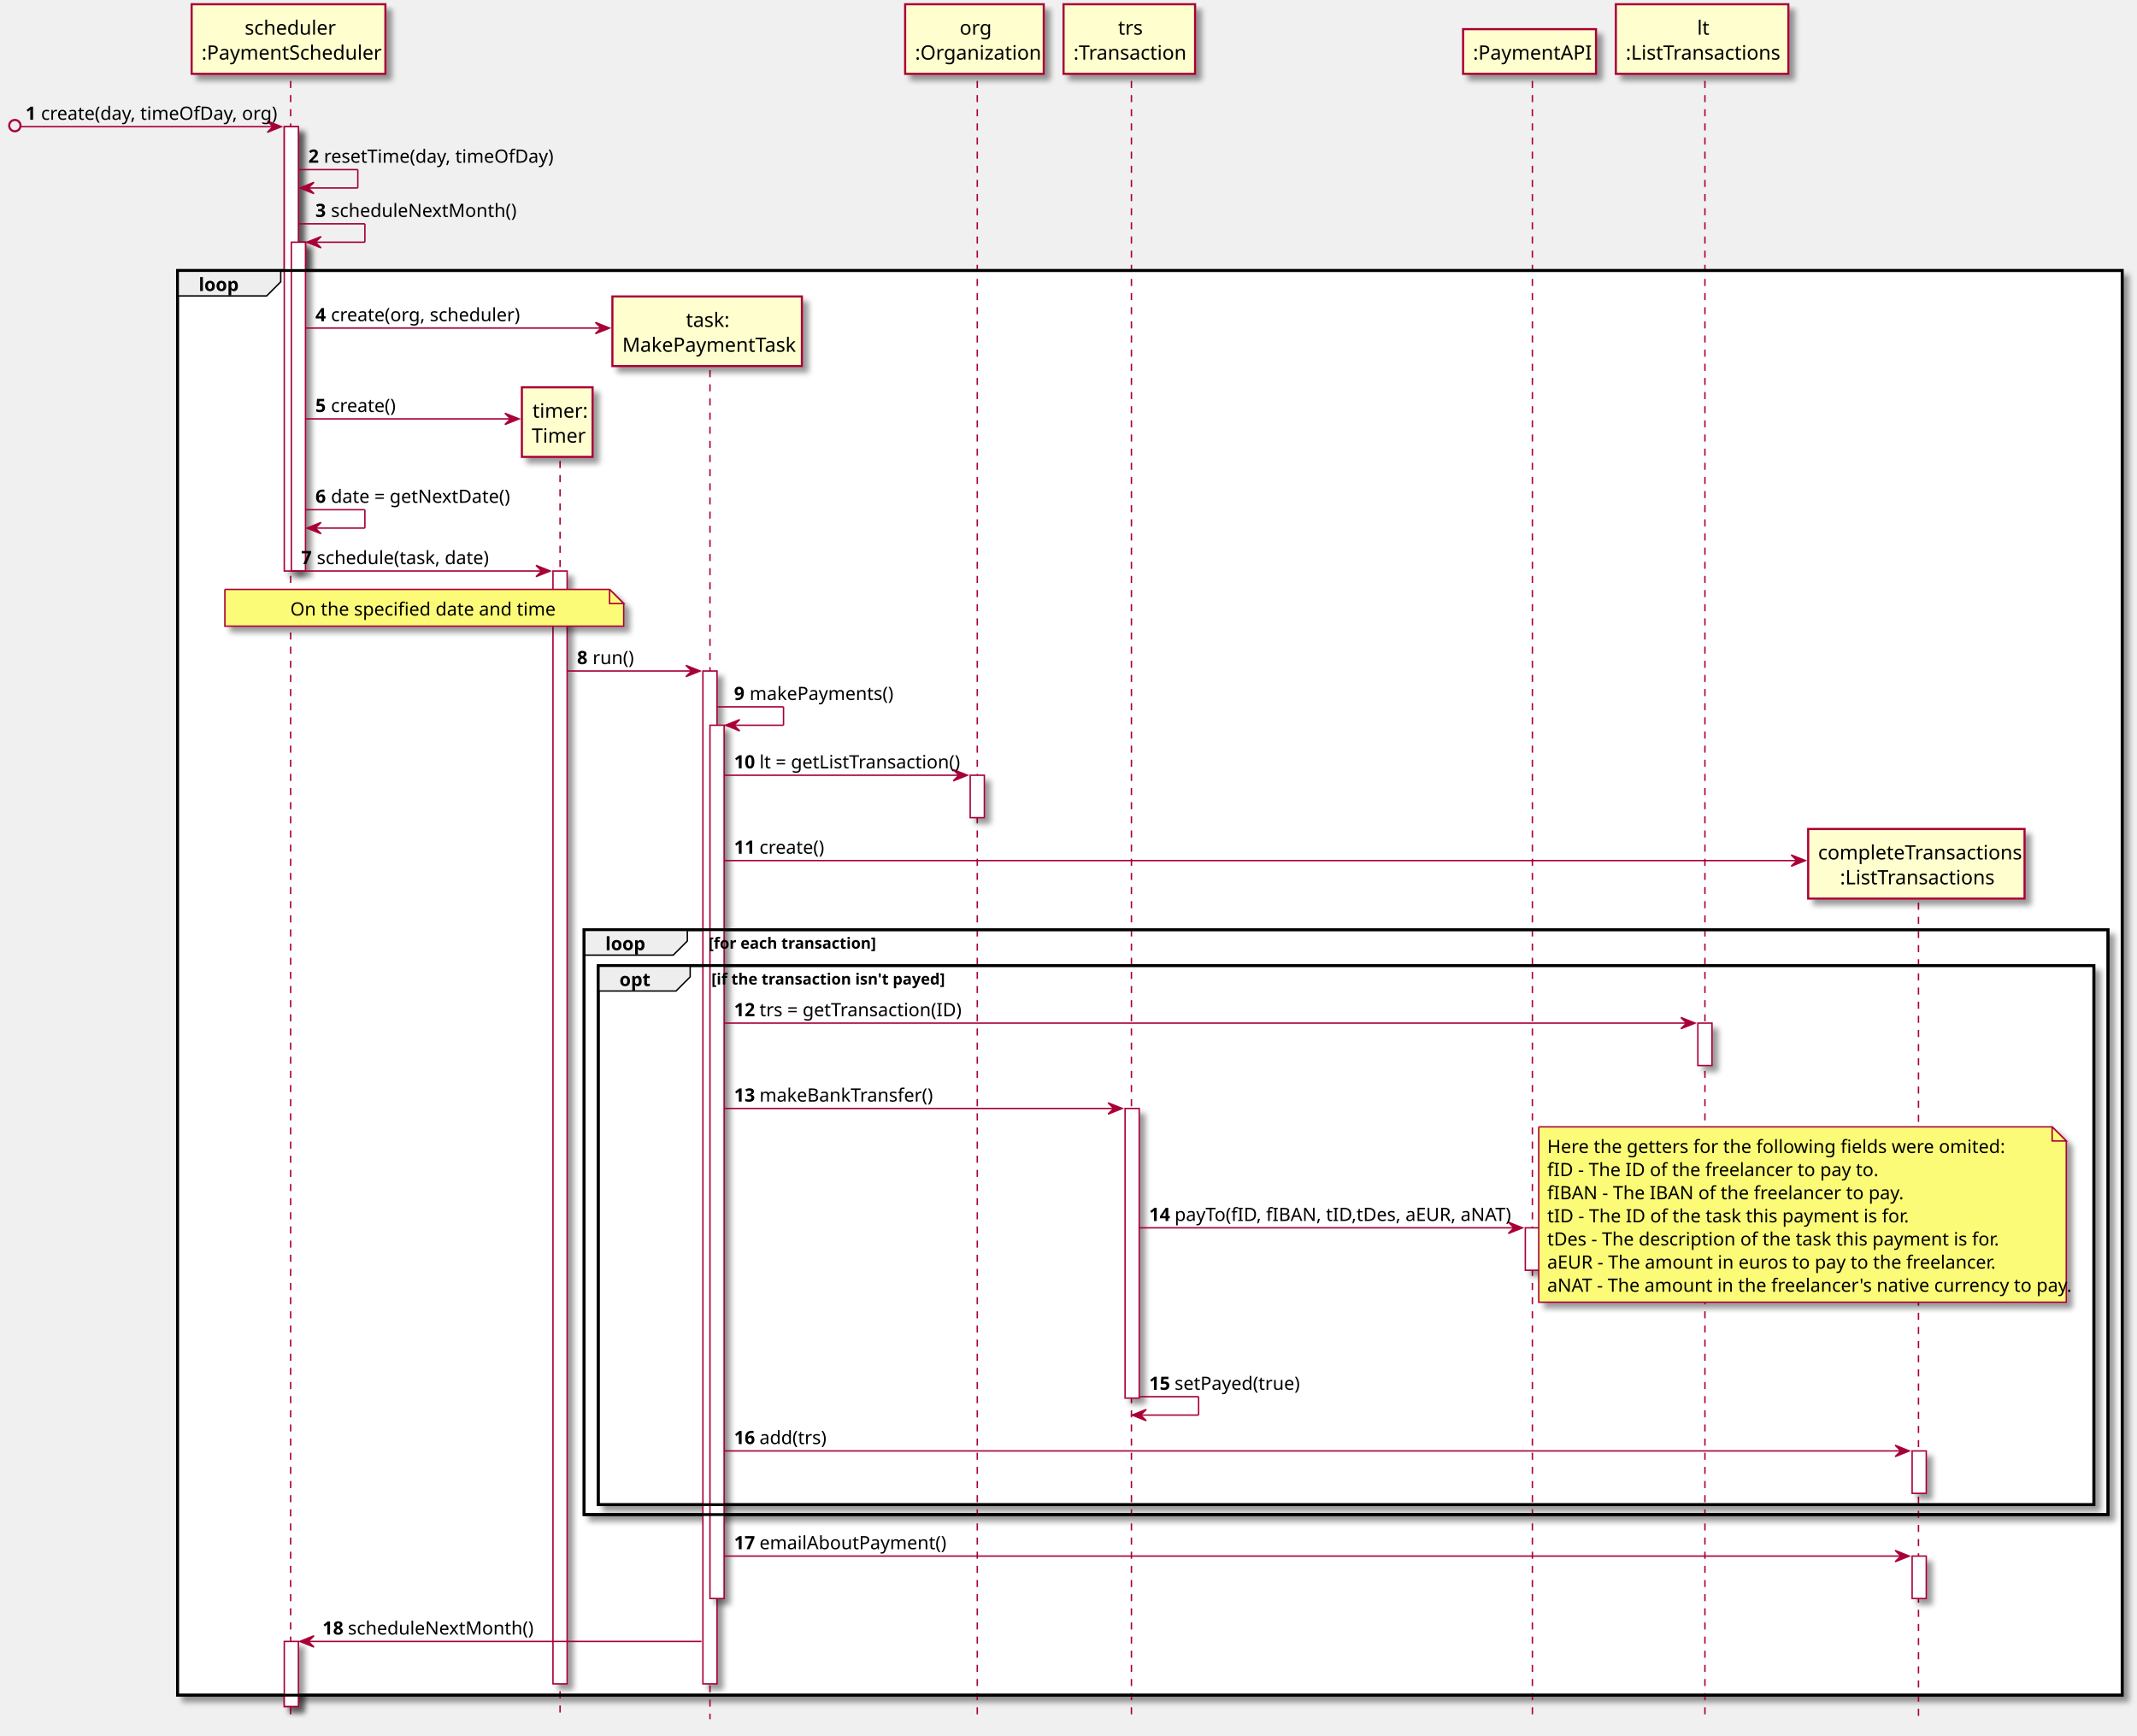
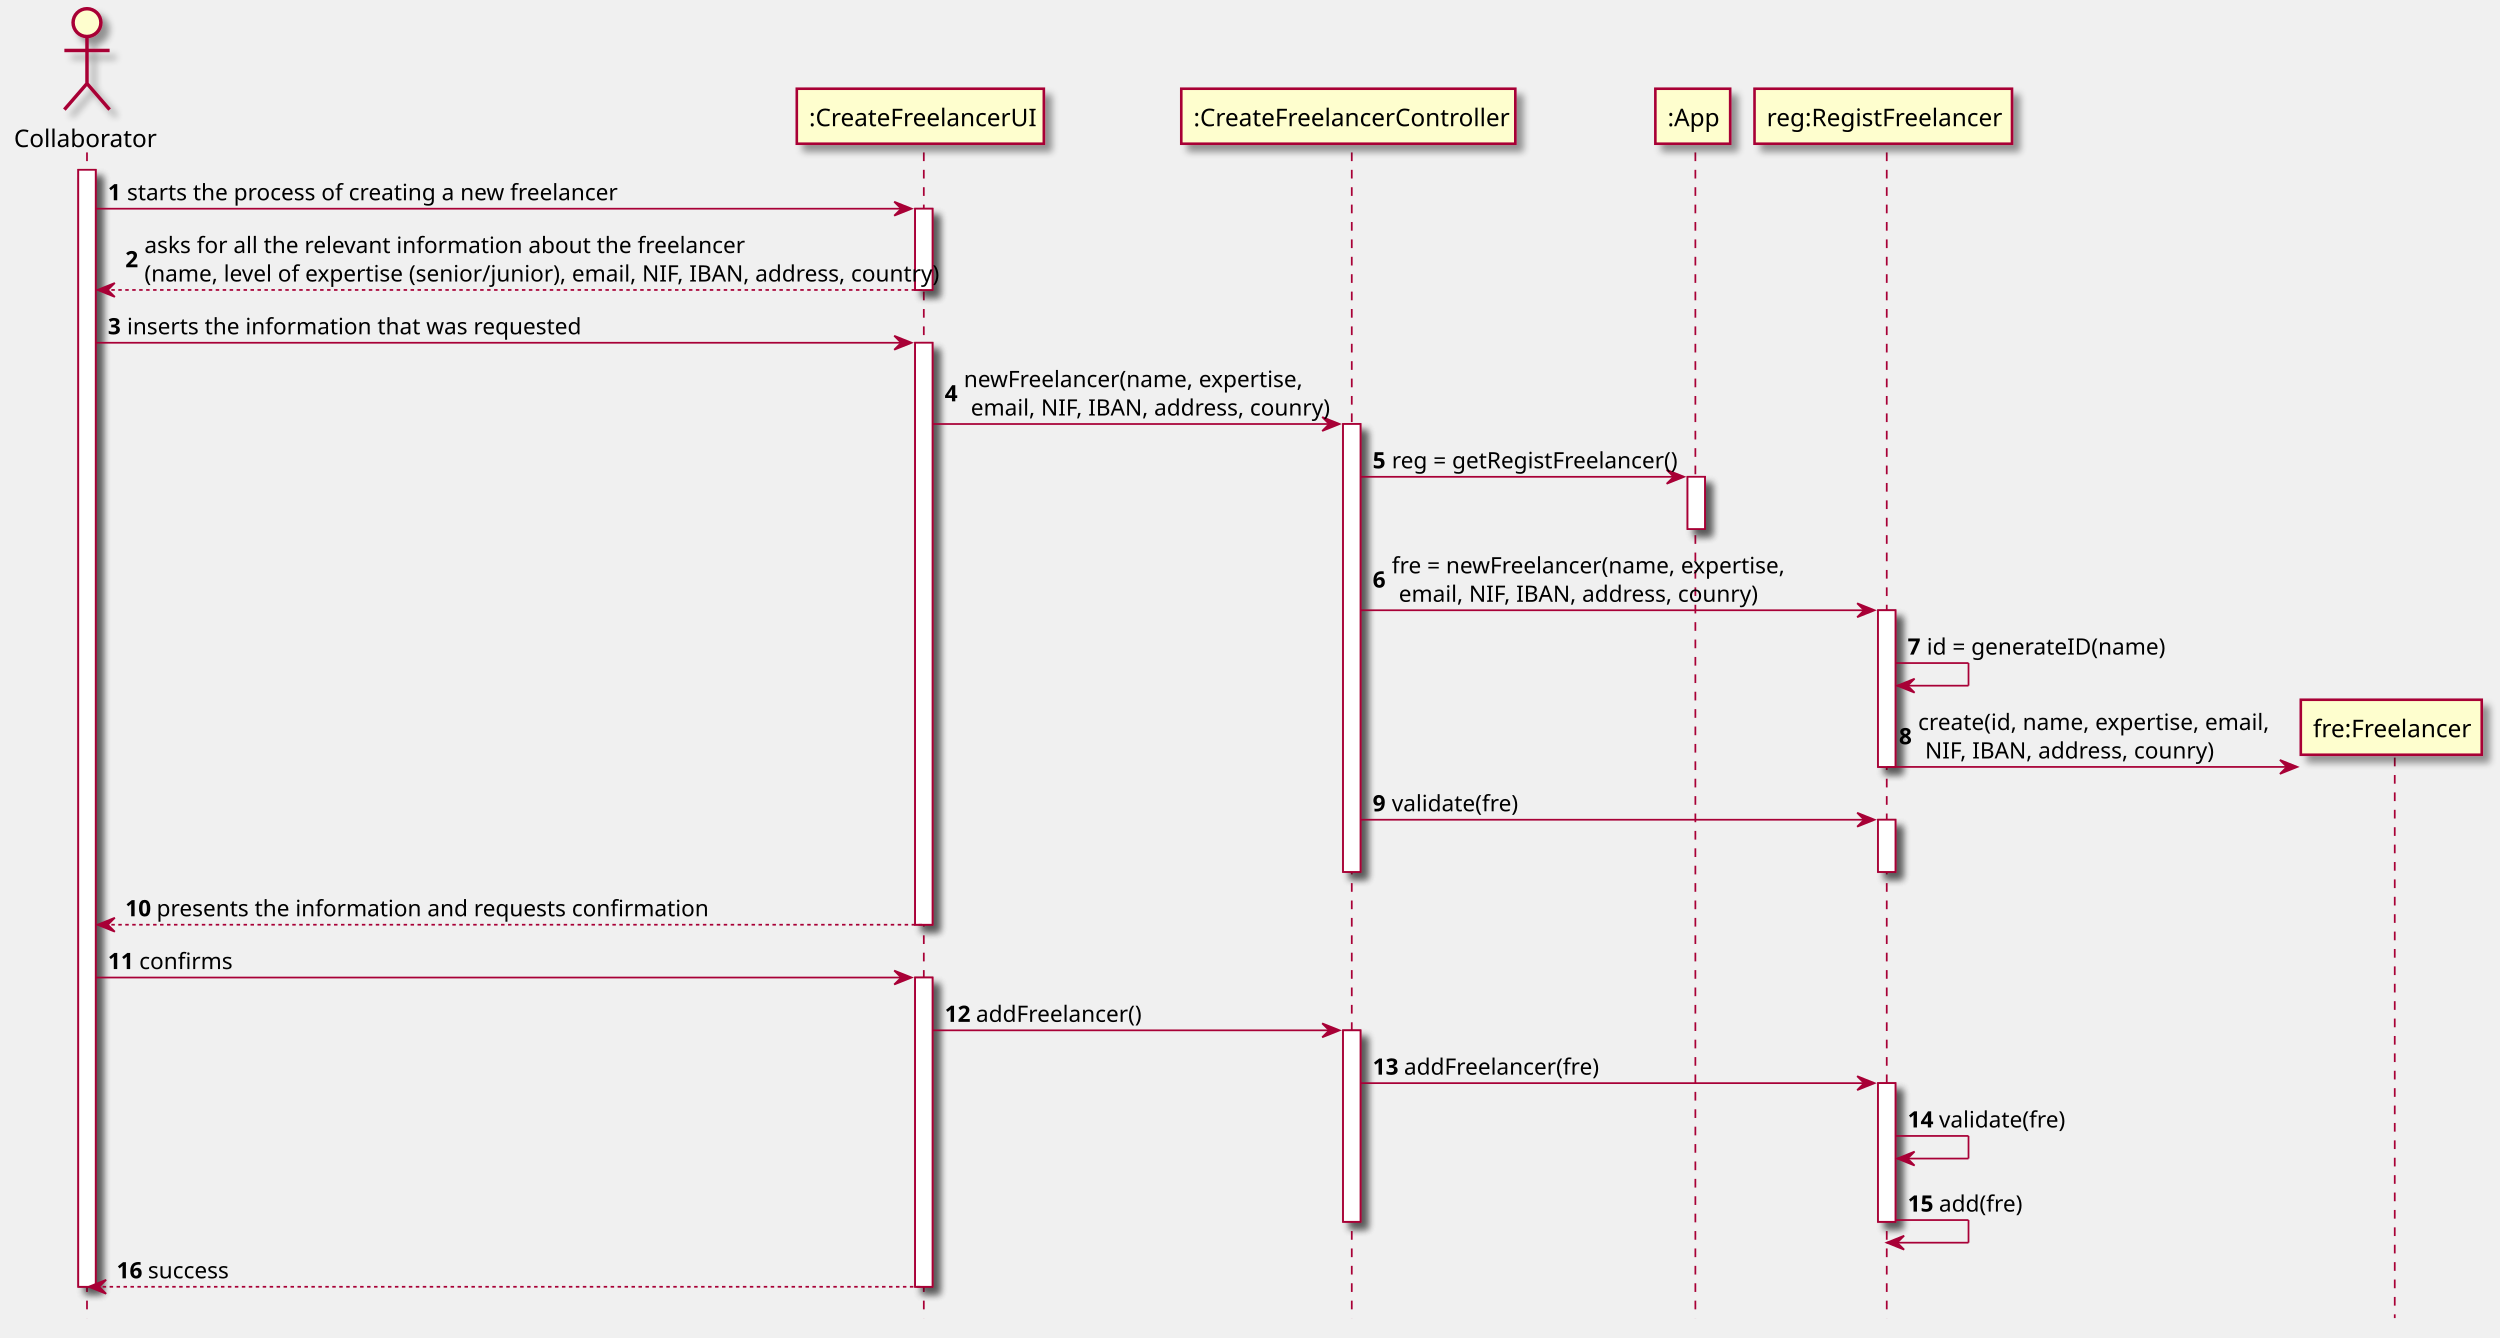
- <svg xmlns="http://www.w3.org/2000/svg" contentScriptType="application/ecmascript" contentStyleType="text/css" height="1227px" preserveAspectRatio="none" style="width:1511px;height:1227px;" version="1.1" viewBox="0 0 1511 1227" width="1511px" zoomAndPan="magnify">
+ <svg xmlns="http://www.w3.org/2000/svg" contentScriptType="application/ecmascript" contentStyleType="text/css" height="769px" preserveAspectRatio="none" style="width:1437px;height:769px;" version="1.1" viewBox="0 0 1437 769" width="1437px" zoomAndPan="magnify">
  <defs>
-     <filter height="300%" id="f1xmcaqzibdl4f" width="300%" x="-1" y="-1">
+     <filter height="300%" id="flcfg8cnsvi4p" width="300%" x="-1" y="-1">
      <feGaussianBlur result="blurOut" stdDeviation="2.0" />
      <feColorMatrix in="blurOut" result="blurOut2" type="matrix" values="0 0 0 0 0 0 0 0 0 0 0 0 0 0 0 0 0 0 .4 0" />
      <feOffset dx="4.0" dy="4.0" in="blurOut2" result="blurOut3" />
      <feBlend in="SourceGraphic" in2="blurOut3" mode="normal" />
    </filter>
  </defs>
  <g>
-     <rect fill="#FFFFFF" filter="url(#f1xmcaqzibdl4f)" height="314.195" style="stroke: #A80036; stroke-width: 1.0;" width="10" x="201" y="89.57" />
-     <rect fill="#FFFFFF" filter="url(#f1xmcaqzibdl4f)" height="232.492" style="stroke: #A80036; stroke-width: 1.0;" width="10" x="206" y="171.273" />
-     <rect fill="#FFFFFF" filter="url(#f1xmcaqzibdl4f)" height="46" style="stroke: #A80036; stroke-width: 1.0;" width="10" x="201" y="1160.664" />
-     <rect fill="#FFFFFF" filter="url(#f1xmcaqzibdl4f)" height="786.898" style="stroke: #A80036; stroke-width: 1.0;" width="10" x="391" y="403.766" />
-     <rect fill="#FFFFFF" filter="url(#f1xmcaqzibdl4f)" height="716.195" style="stroke: #A80036; stroke-width: 1.0;" width="10" x="497" y="474.469" />
-     <rect fill="#FFFFFF" filter="url(#f1xmcaqzibdl4f)" height="617.492" style="stroke: #A80036; stroke-width: 1.0;" width="10" x="502" y="512.82" />
-     <rect fill="#FFFFFF" filter="url(#f1xmcaqzibdl4f)" height="30" style="stroke: #A80036; stroke-width: 1.0;" width="10" x="686" y="548.172" />
-     <rect fill="#FFFFFF" filter="url(#f1xmcaqzibdl4f)" height="204.812" style="stroke: #A80036; stroke-width: 1.0;" width="10" x="795.5" y="783.797" />
-     <rect fill="#FFFFFF" filter="url(#f1xmcaqzibdl4f)" height="30" style="stroke: #A80036; stroke-width: 1.0;" width="10" x="1078.5" y="868.203" />
-     <rect fill="#FFFFFF" filter="url(#f1xmcaqzibdl4f)" height="30" style="stroke: #A80036; stroke-width: 1.0;" width="10" x="1200.5" y="723.445" />
-     <rect fill="#FFFFFF" filter="url(#f1xmcaqzibdl4f)" height="30" style="stroke: #A80036; stroke-width: 1.0;" width="10" x="1352" y="1025.961" />
-     <rect fill="#FFFFFF" filter="url(#f1xmcaqzibdl4f)" height="30" style="stroke: #A80036; stroke-width: 1.0;" width="10" x="1352" y="1100.312" />
-     <rect fill="#FFFFFF" filter="url(#f1xmcaqzibdl4f)" height="1007.391" style="stroke: #000000; stroke-width: 2.0;" width="1375" x="125.5" y="191.273" />
-     <rect fill="#FFFFFF" filter="url(#f1xmcaqzibdl4f)" height="413.57" style="stroke: #000000; stroke-width: 2.0;" width="1077.5" x="413" y="657.391" />
-     <rect fill="#FFFFFF" filter="url(#f1xmcaqzibdl4f)" height="381.219" style="stroke: #000000; stroke-width: 2.0;" width="1057.5" x="423" y="682.742" />
-     <line style="stroke: #A80036; stroke-width: 1.0; stroke-dasharray: 5.0,5.0;" x1="205.5" x2="205.5" y1="57.219" y2="1215.664" />
-     <line style="stroke: #A80036; stroke-width: 1.0; stroke-dasharray: 5.0,5.0;" x1="396" x2="396" y1="315.953" y2="1215.664" />
-     <line style="stroke: #A80036; stroke-width: 1.0; stroke-dasharray: 5.0,5.0;" x1="502" x2="502" y1="251.734" y2="1215.664" />
-     <line style="stroke: #A80036; stroke-width: 1.0; stroke-dasharray: 5.0,5.0;" x1="691" x2="691" y1="57.219" y2="1215.664" />
-     <line style="stroke: #A80036; stroke-width: 1.0; stroke-dasharray: 5.0,5.0;" x1="800" x2="800" y1="57.219" y2="1215.664" />
-     <line style="stroke: #A80036; stroke-width: 1.0; stroke-dasharray: 5.0,5.0;" x1="1083.5" x2="1083.5" y1="57.219" y2="1215.664" />
-     <line style="stroke: #A80036; stroke-width: 1.0; stroke-dasharray: 5.0,5.0;" x1="1205.5" x2="1205.5" y1="57.219" y2="1215.664" />
-     <line style="stroke: #A80036; stroke-width: 1.0; stroke-dasharray: 5.0,5.0;" x1="1356.5" x2="1356.5" y1="628.281" y2="1215.664" />
-     <rect fill="#FEFECE" filter="url(#f1xmcaqzibdl4f)" height="49.219" style="stroke: #A80036; stroke-width: 1.5;" width="137" x="135.5" y="3" />
-     <text fill="#000000" font-family="sans-serif" font-size="14" lengthAdjust="spacingAndGlyphs" textLength="62" x="173" y="24.533">scheduler</text>
-     <text fill="#000000" font-family="sans-serif" font-size="14" lengthAdjust="spacingAndGlyphs" textLength="123" x="142.5" y="42.143">:PaymentScheduler</text>
-     <rect fill="#FEFECE" filter="url(#f1xmcaqzibdl4f)" height="49.219" style="stroke: #A80036; stroke-width: 1.5;" width="98" x="640" y="3" />
-     <text fill="#000000" font-family="sans-serif" font-size="14" lengthAdjust="spacingAndGlyphs" textLength="21" x="678.5" y="24.533">org</text>
-     <text fill="#000000" font-family="sans-serif" font-size="14" lengthAdjust="spacingAndGlyphs" textLength="84" x="647" y="42.143">:Organization</text>
-     <rect fill="#FEFECE" filter="url(#f1xmcaqzibdl4f)" height="49.219" style="stroke: #A80036; stroke-width: 1.5;" width="93" x="752" y="3" />
-     <text fill="#000000" font-family="sans-serif" font-size="14" lengthAdjust="spacingAndGlyphs" textLength="16" x="790.5" y="24.533">trs</text>
-     <text fill="#000000" font-family="sans-serif" font-size="14" lengthAdjust="spacingAndGlyphs" textLength="79" x="759" y="42.143">:Transaction</text>
-     <rect fill="#FEFECE" filter="url(#f1xmcaqzibdl4f)" height="31.609" style="stroke: #A80036; stroke-width: 1.5;" width="94" x="1034.5" y="20.609" />
-     <text fill="#000000" font-family="sans-serif" font-size="14" lengthAdjust="spacingAndGlyphs" textLength="80" x="1041.5" y="42.143">:PaymentAPI</text>
-     <rect fill="#FEFECE" filter="url(#f1xmcaqzibdl4f)" height="49.219" style="stroke: #A80036; stroke-width: 1.5;" width="122" x="1142.5" y="3" />
-     <text fill="#000000" font-family="sans-serif" font-size="14" lengthAdjust="spacingAndGlyphs" textLength="7" x="1200" y="24.533">lt</text>
-     <text fill="#000000" font-family="sans-serif" font-size="14" lengthAdjust="spacingAndGlyphs" textLength="108" x="1149.5" y="42.143">:ListTransactions</text>
-     <rect fill="#FFFFFF" filter="url(#f1xmcaqzibdl4f)" height="314.195" style="stroke: #A80036; stroke-width: 1.0;" width="10" x="201" y="89.57" />
-     <rect fill="#FFFFFF" filter="url(#f1xmcaqzibdl4f)" height="232.492" style="stroke: #A80036; stroke-width: 1.0;" width="10" x="206" y="171.273" />
-     <rect fill="#FFFFFF" filter="url(#f1xmcaqzibdl4f)" height="46" style="stroke: #A80036; stroke-width: 1.0;" width="10" x="201" y="1160.664" />
-     <rect fill="#FFFFFF" filter="url(#f1xmcaqzibdl4f)" height="786.898" style="stroke: #A80036; stroke-width: 1.0;" width="10" x="391" y="403.766" />
-     <rect fill="#FFFFFF" filter="url(#f1xmcaqzibdl4f)" height="716.195" style="stroke: #A80036; stroke-width: 1.0;" width="10" x="497" y="474.469" />
-     <rect fill="#FFFFFF" filter="url(#f1xmcaqzibdl4f)" height="617.492" style="stroke: #A80036; stroke-width: 1.0;" width="10" x="502" y="512.82" />
-     <rect fill="#FFFFFF" filter="url(#f1xmcaqzibdl4f)" height="30" style="stroke: #A80036; stroke-width: 1.0;" width="10" x="686" y="548.172" />
-     <rect fill="#FFFFFF" filter="url(#f1xmcaqzibdl4f)" height="204.812" style="stroke: #A80036; stroke-width: 1.0;" width="10" x="795.5" y="783.797" />
-     <rect fill="#FFFFFF" filter="url(#f1xmcaqzibdl4f)" height="30" style="stroke: #A80036; stroke-width: 1.0;" width="10" x="1078.5" y="868.203" />
-     <rect fill="#FFFFFF" filter="url(#f1xmcaqzibdl4f)" height="30" style="stroke: #A80036; stroke-width: 1.0;" width="10" x="1200.5" y="723.445" />
-     <rect fill="#FFFFFF" filter="url(#f1xmcaqzibdl4f)" height="30" style="stroke: #A80036; stroke-width: 1.0;" width="10" x="1352" y="1025.961" />
-     <rect fill="#FFFFFF" filter="url(#f1xmcaqzibdl4f)" height="30" style="stroke: #A80036; stroke-width: 1.0;" width="10" x="1352" y="1100.312" />
-     <ellipse cx="10.5" cy="88.82" fill="none" rx="4" ry="4" style="stroke: #A80036; stroke-width: 1.5;" />
-     <polygon fill="#A80036" points="189,85.57,199,89.57,189,93.57,193,89.57" style="stroke: #A80036; stroke-width: 1.0;" />
-     <line style="stroke: #A80036; stroke-width: 1.0;" x1="15" x2="195" y1="89.57" y2="89.57" />
-     <text fill="#000000" font-family="sans-serif" font-size="13" font-weight="bold" lengthAdjust="spacingAndGlyphs" textLength="7" x="18" y="84.714">1</text>
-     <text fill="#000000" font-family="sans-serif" font-size="13" lengthAdjust="spacingAndGlyphs" textLength="160" x="29" y="84.714">create(day, timeOfDay, org)</text>
-     <line style="stroke: #A80036; stroke-width: 1.0;" x1="211" x2="253" y1="119.922" y2="119.922" />
-     <line style="stroke: #A80036; stroke-width: 1.0;" x1="253" x2="253" y1="119.922" y2="132.922" />
-     <line style="stroke: #A80036; stroke-width: 1.0;" x1="212" x2="253" y1="132.922" y2="132.922" />
-     <polygon fill="#A80036" points="222,128.922,212,132.922,222,136.922,218,132.922" style="stroke: #A80036; stroke-width: 1.0;" />
-     <text fill="#000000" font-family="sans-serif" font-size="13" font-weight="bold" lengthAdjust="spacingAndGlyphs" textLength="7" x="218" y="115.065">2</text>
-     <text fill="#000000" font-family="sans-serif" font-size="13" lengthAdjust="spacingAndGlyphs" textLength="155" x="229" y="115.065">resetTime(day, timeOfDay)</text>
-     <line style="stroke: #A80036; stroke-width: 1.0;" x1="211" x2="258" y1="158.273" y2="158.273" />
-     <line style="stroke: #A80036; stroke-width: 1.0;" x1="258" x2="258" y1="158.273" y2="171.273" />
-     <line style="stroke: #A80036; stroke-width: 1.0;" x1="217" x2="258" y1="171.273" y2="171.273" />
-     <polygon fill="#A80036" points="227,167.273,217,171.273,227,175.273,223,171.273" style="stroke: #A80036; stroke-width: 1.0;" />
-     <text fill="#000000" font-family="sans-serif" font-size="13" font-weight="bold" lengthAdjust="spacingAndGlyphs" textLength="7" x="223" y="153.417">3</text>
-     <text fill="#000000" font-family="sans-serif" font-size="13" lengthAdjust="spacingAndGlyphs" textLength="123" x="234" y="153.417">scheduleNextMonth()</text>
-     <path d="M125.5,191.273 L198.5,191.273 L198.5,199.273 L188.5,209.273 L125.5,209.273 L125.5,191.273 " fill="#EEEEEE" style="stroke: #000000; stroke-width: 1.0;" />
-     <rect fill="none" height="1007.391" style="stroke: #000000; stroke-width: 2.0;" width="1375" x="125.5" y="191.273" />
-     <text fill="#000000" font-family="sans-serif" font-size="13" font-weight="bold" lengthAdjust="spacingAndGlyphs" textLength="28" x="140.5" y="205.769">loop</text>
-     <polygon fill="#A80036" points="421,227.977,431,231.977,421,235.977,425,231.977" style="stroke: #A80036; stroke-width: 1.0;" />
-     <line style="stroke: #A80036; stroke-width: 1.0;" x1="216" x2="427" y1="231.977" y2="231.977" />
-     <text fill="#000000" font-family="sans-serif" font-size="13" font-weight="bold" lengthAdjust="spacingAndGlyphs" textLength="7" x="223" y="227.12">4</text>
-     <text fill="#000000" font-family="sans-serif" font-size="13" lengthAdjust="spacingAndGlyphs" textLength="126" x="234" y="227.12">create(org, scheduler)</text>
-     <rect fill="#FEFECE" filter="url(#f1xmcaqzibdl4f)" height="49.219" style="stroke: #A80036; stroke-width: 1.5;" width="134" x="433" y="209.625" />
-     <text fill="#000000" font-family="sans-serif" font-size="14" lengthAdjust="spacingAndGlyphs" textLength="30" x="485" y="231.158">task:</text>
-     <text fill="#000000" font-family="sans-serif" font-size="14" lengthAdjust="spacingAndGlyphs" textLength="120" x="440" y="248.768">MakePaymentTask</text>
-     <polygon fill="#A80036" points="357,292.195,367,296.195,357,300.195,361,296.195" style="stroke: #A80036; stroke-width: 1.0;" />
-     <line style="stroke: #A80036; stroke-width: 1.0;" x1="216" x2="363" y1="296.195" y2="296.195" />
-     <text fill="#000000" font-family="sans-serif" font-size="13" font-weight="bold" lengthAdjust="spacingAndGlyphs" textLength="7" x="223" y="291.339">5</text>
-     <text fill="#000000" font-family="sans-serif" font-size="13" lengthAdjust="spacingAndGlyphs" textLength="44" x="234" y="291.339">create()</text>
-     <rect fill="#FEFECE" filter="url(#f1xmcaqzibdl4f)" height="49.219" style="stroke: #A80036; stroke-width: 1.5;" width="50" x="369" y="273.844" />
-     <text fill="#000000" font-family="sans-serif" font-size="14" lengthAdjust="spacingAndGlyphs" textLength="35" x="376.5" y="295.377">timer:</text>
-     <text fill="#000000" font-family="sans-serif" font-size="14" lengthAdjust="spacingAndGlyphs" textLength="36" x="376" y="312.986">Timer</text>
-     <line style="stroke: #A80036; stroke-width: 1.0;" x1="216" x2="258" y1="360.414" y2="360.414" />
-     <line style="stroke: #A80036; stroke-width: 1.0;" x1="258" x2="258" y1="360.414" y2="373.414" />
-     <line style="stroke: #A80036; stroke-width: 1.0;" x1="217" x2="258" y1="373.414" y2="373.414" />
-     <polygon fill="#A80036" points="227,369.414,217,373.414,227,377.414,223,373.414" style="stroke: #A80036; stroke-width: 1.0;" />
-     <text fill="#000000" font-family="sans-serif" font-size="13" font-weight="bold" lengthAdjust="spacingAndGlyphs" textLength="7" x="223" y="355.558">6</text>
-     <text fill="#000000" font-family="sans-serif" font-size="13" lengthAdjust="spacingAndGlyphs" textLength="121" x="234" y="355.558">date = getNextDate()</text>
-     <polygon fill="#A80036" points="379,399.766,389,403.766,379,407.766,383,403.766" style="stroke: #A80036; stroke-width: 1.0;" />
-     <line style="stroke: #A80036; stroke-width: 1.0;" x1="206" x2="385" y1="403.766" y2="403.766" />
-     <text fill="#000000" font-family="sans-serif" font-size="13" font-weight="bold" lengthAdjust="spacingAndGlyphs" textLength="7" x="213" y="398.909">7</text>
-     <text fill="#000000" font-family="sans-serif" font-size="13" lengthAdjust="spacingAndGlyphs" textLength="118" x="224" y="398.909">schedule(task, date)</text>
-     <path d="M159,416.766 L159,442.766 L441,442.766 L441,426.766 L431,416.766 L159,416.766 " fill="#FBFB77" filter="url(#f1xmcaqzibdl4f)" style="stroke: #A80036; stroke-width: 1.0;" />
-     <path d="M431,416.766 L431,426.766 L441,426.766 L431,416.766 " fill="#FBFB77" style="stroke: #A80036; stroke-width: 1.0;" />
-     <text fill="#000000" font-family="sans-serif" font-size="13" lengthAdjust="spacingAndGlyphs" textLength="177" x="205.25" y="435.261">On the specified date and time</text>
-     <polygon fill="#A80036" points="485,470.469,495,474.469,485,478.469,489,474.469" style="stroke: #A80036; stroke-width: 1.0;" />
-     <line style="stroke: #A80036; stroke-width: 1.0;" x1="401" x2="491" y1="474.469" y2="474.469" />
-     <text fill="#000000" font-family="sans-serif" font-size="13" font-weight="bold" lengthAdjust="spacingAndGlyphs" textLength="7" x="408" y="469.612">8</text>
-     <text fill="#000000" font-family="sans-serif" font-size="13" lengthAdjust="spacingAndGlyphs" textLength="26" x="419" y="469.612">run()</text>
-     <line style="stroke: #A80036; stroke-width: 1.0;" x1="507" x2="554" y1="499.82" y2="499.82" />
-     <line style="stroke: #A80036; stroke-width: 1.0;" x1="554" x2="554" y1="499.82" y2="512.82" />
-     <line style="stroke: #A80036; stroke-width: 1.0;" x1="513" x2="554" y1="512.82" y2="512.82" />
-     <polygon fill="#A80036" points="523,508.82,513,512.82,523,516.82,519,512.82" style="stroke: #A80036; stroke-width: 1.0;" />
-     <text fill="#000000" font-family="sans-serif" font-size="13" font-weight="bold" lengthAdjust="spacingAndGlyphs" textLength="7" x="519" y="494.964">9</text>
-     <text fill="#000000" font-family="sans-serif" font-size="13" lengthAdjust="spacingAndGlyphs" textLength="99" x="530" y="494.964">makePayments()</text>
-     <polygon fill="#A80036" points="674,544.172,684,548.172,674,552.172,678,548.172" style="stroke: #A80036; stroke-width: 1.0;" />
-     <line style="stroke: #A80036; stroke-width: 1.0;" x1="512" x2="680" y1="548.172" y2="548.172" />
-     <text fill="#000000" font-family="sans-serif" font-size="13" font-weight="bold" lengthAdjust="spacingAndGlyphs" textLength="14" x="519" y="543.315">10</text>
-     <text fill="#000000" font-family="sans-serif" font-size="13" lengthAdjust="spacingAndGlyphs" textLength="137" x="537" y="543.315">lt = getListTransaction()</text>
-     <polygon fill="#A80036" points="1266.5,604.523,1276.5,608.523,1266.5,612.523,1270.5,608.523" style="stroke: #A80036; stroke-width: 1.0;" />
-     <line style="stroke: #A80036; stroke-width: 1.0;" x1="512" x2="1272.5" y1="608.523" y2="608.523" />
-     <text fill="#000000" font-family="sans-serif" font-size="13" font-weight="bold" lengthAdjust="spacingAndGlyphs" textLength="14" x="519" y="603.667">11</text>
-     <text fill="#000000" font-family="sans-serif" font-size="13" lengthAdjust="spacingAndGlyphs" textLength="44" x="537" y="603.667">create()</text>
-     <rect fill="#FEFECE" filter="url(#f1xmcaqzibdl4f)" height="49.219" style="stroke: #A80036; stroke-width: 1.5;" width="153" x="1278.5" y="586.172" />
-     <text fill="#000000" font-family="sans-serif" font-size="14" lengthAdjust="spacingAndGlyphs" textLength="139" x="1285.5" y="607.705">completeTransactions</text>
-     <text fill="#000000" font-family="sans-serif" font-size="14" lengthAdjust="spacingAndGlyphs" textLength="108" x="1301" y="625.314">:ListTransactions</text>
-     <path d="M413,657.391 L486,657.391 L486,665.391 L476,675.391 L413,675.391 L413,657.391 " fill="#EEEEEE" style="stroke: #000000; stroke-width: 1.0;" />
-     <rect fill="none" height="413.57" style="stroke: #000000; stroke-width: 2.0;" width="1077.5" x="413" y="657.391" />
-     <text fill="#000000" font-family="sans-serif" font-size="13" font-weight="bold" lengthAdjust="spacingAndGlyphs" textLength="28" x="428" y="671.886">loop</text>
-     <text fill="#000000" font-family="sans-serif" font-size="11" font-weight="bold" lengthAdjust="spacingAndGlyphs" textLength="118" x="501" y="670.81">[for each transaction]</text>
-     <path d="M423,682.742 L488,682.742 L488,690.742 L478,700.742 L423,700.742 L423,682.742 " fill="#EEEEEE" style="stroke: #000000; stroke-width: 1.0;" />
-     <rect fill="none" height="381.219" style="stroke: #000000; stroke-width: 2.0;" width="1057.5" x="423" y="682.742" />
-     <text fill="#000000" font-family="sans-serif" font-size="13" font-weight="bold" lengthAdjust="spacingAndGlyphs" textLength="20" x="438" y="697.237">opt</text>
-     <text fill="#000000" font-family="sans-serif" font-size="11" font-weight="bold" lengthAdjust="spacingAndGlyphs" textLength="164" x="503" y="696.161">[if the transaction isn't payed]</text>
-     <polygon fill="#A80036" points="1188.5,719.445,1198.5,723.445,1188.5,727.445,1192.5,723.445" style="stroke: #A80036; stroke-width: 1.0;" />
-     <line style="stroke: #A80036; stroke-width: 1.0;" x1="512" x2="1194.5" y1="723.445" y2="723.445" />
-     <text fill="#000000" font-family="sans-serif" font-size="13" font-weight="bold" lengthAdjust="spacingAndGlyphs" textLength="14" x="519" y="718.589">12</text>
-     <text fill="#000000" font-family="sans-serif" font-size="13" lengthAdjust="spacingAndGlyphs" textLength="136" x="537" y="718.589">trs = getTransaction(ID)</text>
-     <polygon fill="#A80036" points="783.5,779.797,793.5,783.797,783.5,787.797,787.5,783.797" style="stroke: #A80036; stroke-width: 1.0;" />
-     <line style="stroke: #A80036; stroke-width: 1.0;" x1="512" x2="789.5" y1="783.797" y2="783.797" />
-     <text fill="#000000" font-family="sans-serif" font-size="13" font-weight="bold" lengthAdjust="spacingAndGlyphs" textLength="14" x="519" y="778.94">13</text>
-     <text fill="#000000" font-family="sans-serif" font-size="13" lengthAdjust="spacingAndGlyphs" textLength="116" x="537" y="778.94">makeBankTransfer()</text>
-     <polygon fill="#A80036" points="1066.5,864.203,1076.5,868.203,1066.5,872.203,1070.5,868.203" style="stroke: #A80036; stroke-width: 1.0;" />
-     <line style="stroke: #A80036; stroke-width: 1.0;" x1="805.5" x2="1072.5" y1="868.203" y2="868.203" />
-     <text fill="#000000" font-family="sans-serif" font-size="13" font-weight="bold" lengthAdjust="spacingAndGlyphs" textLength="14" x="812.5" y="863.347">14</text>
-     <text fill="#000000" font-family="sans-serif" font-size="13" lengthAdjust="spacingAndGlyphs" textLength="236" x="830.5" y="863.347">payTo(fID, fIBAN, tID,tDes, aEUR, aNAT)</text>
-     <path d="M1088,796.797 L1088,920.797 L1461,920.797 L1461,806.797 L1451,796.797 L1088,796.797 " fill="#FBFB77" filter="url(#f1xmcaqzibdl4f)" style="stroke: #A80036; stroke-width: 1.0;" />
-     <path d="M1451,796.797 L1451,806.797 L1461,806.797 L1451,796.797 " fill="#FBFB77" style="stroke: #A80036; stroke-width: 1.0;" />
-     <text fill="#000000" font-family="sans-serif" font-size="13" lengthAdjust="spacingAndGlyphs" textLength="298" x="1094" y="815.292">Here the getters for the following fields were omited:</text>
-     <text fill="#000000" font-family="sans-serif" font-size="13" lengthAdjust="spacingAndGlyphs" textLength="219" x="1094" y="831.644">fID - The ID of the freelancer to pay to.</text>
-     <text fill="#000000" font-family="sans-serif" font-size="13" lengthAdjust="spacingAndGlyphs" textLength="240" x="1094" y="847.995">fIBAN - The IBAN of the freelancer to pay.</text>
-     <text fill="#000000" font-family="sans-serif" font-size="13" lengthAdjust="spacingAndGlyphs" textLength="245" x="1094" y="864.347">tID - The ID of the task this payment is for.</text>
-     <text fill="#000000" font-family="sans-serif" font-size="13" lengthAdjust="spacingAndGlyphs" textLength="307" x="1094" y="880.698">tDes - The description of the task this payment is for.</text>
-     <text fill="#000000" font-family="sans-serif" font-size="13" lengthAdjust="spacingAndGlyphs" textLength="305" x="1094" y="897.05">aEUR - The amount in euros to pay to the freelancer.</text>
-     <text fill="#000000" font-family="sans-serif" font-size="13" lengthAdjust="spacingAndGlyphs" textLength="352" x="1094" y="913.401">aNAT - The amount in the freelancer's native currency to pay.</text>
-     <line style="stroke: #A80036; stroke-width: 1.0;" x1="805.5" x2="847.5" y1="987.609" y2="987.609" />
-     <line style="stroke: #A80036; stroke-width: 1.0;" x1="847.5" x2="847.5" y1="987.609" y2="1000.609" />
-     <line style="stroke: #A80036; stroke-width: 1.0;" x1="800.5" x2="847.5" y1="1000.609" y2="1000.609" />
-     <polygon fill="#A80036" points="810.5,996.609,800.5,1000.609,810.5,1004.609,806.5,1000.609" style="stroke: #A80036; stroke-width: 1.0;" />
-     <text fill="#000000" font-family="sans-serif" font-size="13" font-weight="bold" lengthAdjust="spacingAndGlyphs" textLength="14" x="812.5" y="982.753">15</text>
-     <text fill="#000000" font-family="sans-serif" font-size="13" lengthAdjust="spacingAndGlyphs" textLength="85" x="830.5" y="982.753">setPayed(true)</text>
-     <polygon fill="#A80036" points="1340,1021.961,1350,1025.961,1340,1029.961,1344,1025.961" style="stroke: #A80036; stroke-width: 1.0;" />
-     <line style="stroke: #A80036; stroke-width: 1.0;" x1="512" x2="1346" y1="1025.961" y2="1025.961" />
-     <text fill="#000000" font-family="sans-serif" font-size="13" font-weight="bold" lengthAdjust="spacingAndGlyphs" textLength="14" x="519" y="1021.105">16</text>
-     <text fill="#000000" font-family="sans-serif" font-size="13" lengthAdjust="spacingAndGlyphs" textLength="44" x="537" y="1021.105">add(trs)</text>
-     <polygon fill="#A80036" points="1340,1096.312,1350,1100.312,1340,1104.312,1344,1100.312" style="stroke: #A80036; stroke-width: 1.0;" />
-     <line style="stroke: #A80036; stroke-width: 1.0;" x1="512" x2="1346" y1="1100.312" y2="1100.312" />
-     <text fill="#000000" font-family="sans-serif" font-size="13" font-weight="bold" lengthAdjust="spacingAndGlyphs" textLength="14" x="519" y="1095.456">17</text>
-     <text fill="#000000" font-family="sans-serif" font-size="13" lengthAdjust="spacingAndGlyphs" textLength="125" x="537" y="1095.456">emailAboutPayment()</text>
-     <polygon fill="#A80036" points="222,1156.664,212,1160.664,222,1164.664,218,1160.664" style="stroke: #A80036; stroke-width: 1.0;" />
-     <line style="stroke: #A80036; stroke-width: 1.0;" x1="216" x2="496" y1="1160.664" y2="1160.664" />
-     <text fill="#000000" font-family="sans-serif" font-size="13" font-weight="bold" lengthAdjust="spacingAndGlyphs" textLength="14" x="228" y="1155.808">18</text>
-     <text fill="#000000" font-family="sans-serif" font-size="13" lengthAdjust="spacingAndGlyphs" textLength="123" x="246" y="1155.808">scheduleNextMonth()</text>
+     <rect fill="#FFFFFF" filter="url(#flcfg8cnsvi4p)" height="642.031" style="stroke: #A80036; stroke-width: 1.0;" width="10" x="45" y="97.609" />
+     <rect fill="#FFFFFF" filter="url(#flcfg8cnsvi4p)" height="46.703" style="stroke: #A80036; stroke-width: 1.0;" width="10" x="526" y="119.961" />
+     <rect fill="#FFFFFF" filter="url(#flcfg8cnsvi4p)" height="334.516" style="stroke: #A80036; stroke-width: 1.0;" width="10" x="526" y="197.016" />
+     <rect fill="#FFFFFF" filter="url(#flcfg8cnsvi4p)" height="177.758" style="stroke: #A80036; stroke-width: 1.0;" width="10" x="526" y="561.883" />
+     <rect fill="#FFFFFF" filter="url(#flcfg8cnsvi4p)" height="257.461" style="stroke: #A80036; stroke-width: 1.0;" width="10" x="772" y="243.719" />
+     <rect fill="#FFFFFF" filter="url(#flcfg8cnsvi4p)" height="110.055" style="stroke: #A80036; stroke-width: 1.0;" width="10" x="772" y="592.234" />
+     <rect fill="#FFFFFF" filter="url(#flcfg8cnsvi4p)" height="30" style="stroke: #A80036; stroke-width: 1.0;" width="10" x="970" y="274.07" />
+     <rect fill="#FFFFFF" filter="url(#flcfg8cnsvi4p)" height="90.055" style="stroke: #A80036; stroke-width: 1.0;" width="10" x="1079.5" y="350.773" />
+     <rect fill="#FFFFFF" filter="url(#flcfg8cnsvi4p)" height="30" style="stroke: #A80036; stroke-width: 1.0;" width="10" x="1079.5" y="471.18" />
+     <rect fill="#FFFFFF" filter="url(#flcfg8cnsvi4p)" height="79.703" style="stroke: #A80036; stroke-width: 1.0;" width="10" x="1079.5" y="622.586" />
+     <line style="stroke: #A80036; stroke-width: 1.0; stroke-dasharray: 5.0,5.0;" x1="50" x2="50" y1="87.609" y2="757.641" />
+     <line style="stroke: #A80036; stroke-width: 1.0; stroke-dasharray: 5.0,5.0;" x1="531" x2="531" y1="87.609" y2="757.641" />
+     <line style="stroke: #A80036; stroke-width: 1.0; stroke-dasharray: 5.0,5.0;" x1="777" x2="777" y1="87.609" y2="757.641" />
+     <line style="stroke: #A80036; stroke-width: 1.0; stroke-dasharray: 5.0,5.0;" x1="974.5" x2="974.5" y1="87.609" y2="757.641" />
+     <line style="stroke: #A80036; stroke-width: 1.0; stroke-dasharray: 5.0,5.0;" x1="1084.5" x2="1084.5" y1="87.609" y2="757.641" />
+     <line style="stroke: #A80036; stroke-width: 1.0; stroke-dasharray: 5.0,5.0;" x1="1376.5" x2="1376.5" y1="435.477" y2="757.641" />
+     <text fill="#000000" font-family="sans-serif" font-size="14" lengthAdjust="spacingAndGlyphs" textLength="78" x="8" y="84.533">Collaborator</text>
+     <ellipse cx="50" cy="13" fill="#FEFECE" filter="url(#flcfg8cnsvi4p)" rx="8" ry="8" style="stroke: #A80036; stroke-width: 2.0;" />
+     <path d="M50,21 L50,48 M37,29 L63,29 M50,48 L37,63 M50,48 L63,63 " fill="none" filter="url(#flcfg8cnsvi4p)" style="stroke: #A80036; stroke-width: 2.0;" />
+     <rect fill="#FEFECE" filter="url(#flcfg8cnsvi4p)" height="31.609" style="stroke: #A80036; stroke-width: 1.5;" width="142" x="458" y="51" />
+     <text fill="#000000" font-family="sans-serif" font-size="14" lengthAdjust="spacingAndGlyphs" textLength="128" x="465" y="72.533">:CreateFreelancerUI</text>
+     <rect fill="#FEFECE" filter="url(#flcfg8cnsvi4p)" height="31.609" style="stroke: #A80036; stroke-width: 1.5;" width="192" x="679" y="51" />
+     <text fill="#000000" font-family="sans-serif" font-size="14" lengthAdjust="spacingAndGlyphs" textLength="178" x="686" y="72.533">:CreateFreelancerController</text>
+     <rect fill="#FEFECE" filter="url(#flcfg8cnsvi4p)" height="31.609" style="stroke: #A80036; stroke-width: 1.5;" width="43" x="951.5" y="51" />
+     <text fill="#000000" font-family="sans-serif" font-size="14" lengthAdjust="spacingAndGlyphs" textLength="29" x="958.5" y="72.533">:App</text>
+     <rect fill="#FEFECE" filter="url(#flcfg8cnsvi4p)" height="31.609" style="stroke: #A80036; stroke-width: 1.5;" width="148" x="1008.5" y="51" />
+     <text fill="#000000" font-family="sans-serif" font-size="14" lengthAdjust="spacingAndGlyphs" textLength="134" x="1015.5" y="72.533">reg:RegistFreelancer</text>
+     <rect fill="#FFFFFF" filter="url(#flcfg8cnsvi4p)" height="642.031" style="stroke: #A80036; stroke-width: 1.0;" width="10" x="45" y="97.609" />
+     <rect fill="#FFFFFF" filter="url(#flcfg8cnsvi4p)" height="46.703" style="stroke: #A80036; stroke-width: 1.0;" width="10" x="526" y="119.961" />
+     <rect fill="#FFFFFF" filter="url(#flcfg8cnsvi4p)" height="334.516" style="stroke: #A80036; stroke-width: 1.0;" width="10" x="526" y="197.016" />
+     <rect fill="#FFFFFF" filter="url(#flcfg8cnsvi4p)" height="177.758" style="stroke: #A80036; stroke-width: 1.0;" width="10" x="526" y="561.883" />
+     <rect fill="#FFFFFF" filter="url(#flcfg8cnsvi4p)" height="257.461" style="stroke: #A80036; stroke-width: 1.0;" width="10" x="772" y="243.719" />
+     <rect fill="#FFFFFF" filter="url(#flcfg8cnsvi4p)" height="110.055" style="stroke: #A80036; stroke-width: 1.0;" width="10" x="772" y="592.234" />
+     <rect fill="#FFFFFF" filter="url(#flcfg8cnsvi4p)" height="30" style="stroke: #A80036; stroke-width: 1.0;" width="10" x="970" y="274.07" />
+     <rect fill="#FFFFFF" filter="url(#flcfg8cnsvi4p)" height="90.055" style="stroke: #A80036; stroke-width: 1.0;" width="10" x="1079.5" y="350.773" />
+     <rect fill="#FFFFFF" filter="url(#flcfg8cnsvi4p)" height="30" style="stroke: #A80036; stroke-width: 1.0;" width="10" x="1079.5" y="471.18" />
+     <rect fill="#FFFFFF" filter="url(#flcfg8cnsvi4p)" height="79.703" style="stroke: #A80036; stroke-width: 1.0;" width="10" x="1079.5" y="622.586" />
+     <polygon fill="#A80036" points="514,115.961,524,119.961,514,123.961,518,119.961" style="stroke: #A80036; stroke-width: 1.0;" />
+     <line style="stroke: #A80036; stroke-width: 1.0;" x1="55" x2="520" y1="119.961" y2="119.961" />
+     <text fill="#000000" font-family="sans-serif" font-size="13" font-weight="bold" lengthAdjust="spacingAndGlyphs" textLength="7" x="62" y="115.105">1</text>
+     <text fill="#000000" font-family="sans-serif" font-size="13" lengthAdjust="spacingAndGlyphs" textLength="267" x="73" y="115.105">starts the process of creating a new freelancer</text>
+     <polygon fill="#A80036" points="66,162.664,56,166.664,66,170.664,62,166.664" style="stroke: #A80036; stroke-width: 1.0;" />
+     <line style="stroke: #A80036; stroke-width: 1.0; stroke-dasharray: 2.0,2.0;" x1="60" x2="530" y1="166.664" y2="166.664" />
+     <text fill="#000000" font-family="sans-serif" font-size="13" font-weight="bold" lengthAdjust="spacingAndGlyphs" textLength="7" x="72" y="153.632">2</text>
+     <text fill="#000000" font-family="sans-serif" font-size="13" lengthAdjust="spacingAndGlyphs" textLength="318" x="83" y="145.456">asks for all the relevant information about the freelancer</text>
+     <text fill="#000000" font-family="sans-serif" font-size="13" lengthAdjust="spacingAndGlyphs" textLength="436" x="83" y="161.808">(name, level of expertise (senior/junior), email, NIF, IBAN, address, country)</text>
+     <polygon fill="#A80036" points="514,193.016,524,197.016,514,201.016,518,197.016" style="stroke: #A80036; stroke-width: 1.0;" />
+     <line style="stroke: #A80036; stroke-width: 1.0;" x1="55" x2="520" y1="197.016" y2="197.016" />
+     <text fill="#000000" font-family="sans-serif" font-size="13" font-weight="bold" lengthAdjust="spacingAndGlyphs" textLength="7" x="62" y="192.159">3</text>
+     <text fill="#000000" font-family="sans-serif" font-size="13" lengthAdjust="spacingAndGlyphs" textLength="242" x="73" y="192.159">inserts the information that was requested</text>
+     <polygon fill="#A80036" points="760,239.719,770,243.719,760,247.719,764,243.719" style="stroke: #A80036; stroke-width: 1.0;" />
+     <line style="stroke: #A80036; stroke-width: 1.0;" x1="536" x2="766" y1="243.719" y2="243.719" />
+     <text fill="#000000" font-family="sans-serif" font-size="13" font-weight="bold" lengthAdjust="spacingAndGlyphs" textLength="7" x="543" y="230.686">4</text>
+     <text fill="#000000" font-family="sans-serif" font-size="13" lengthAdjust="spacingAndGlyphs" textLength="185" x="554" y="222.511">newFreelancer(name, expertise,</text>
+     <text fill="#000000" font-family="sans-serif" font-size="13" lengthAdjust="spacingAndGlyphs" textLength="202" x="558" y="238.862">email, NIF, IBAN, address, counry)</text>
+     <polygon fill="#A80036" points="958,270.07,968,274.07,958,278.07,962,274.07" style="stroke: #A80036; stroke-width: 1.0;" />
+     <line style="stroke: #A80036; stroke-width: 1.0;" x1="782" x2="964" y1="274.07" y2="274.07" />
+     <text fill="#000000" font-family="sans-serif" font-size="13" font-weight="bold" lengthAdjust="spacingAndGlyphs" textLength="7" x="789" y="269.214">5</text>
+     <text fill="#000000" font-family="sans-serif" font-size="13" lengthAdjust="spacingAndGlyphs" textLength="158" x="800" y="269.214">reg = getRegistFreelancer()</text>
+     <polygon fill="#A80036" points="1067.5,346.773,1077.5,350.773,1067.5,354.773,1071.5,350.773" style="stroke: #A80036; stroke-width: 1.0;" />
+     <line style="stroke: #A80036; stroke-width: 1.0;" x1="782" x2="1073.5" y1="350.773" y2="350.773" />
+     <text fill="#000000" font-family="sans-serif" font-size="13" font-weight="bold" lengthAdjust="spacingAndGlyphs" textLength="7" x="789" y="337.741">6</text>
+     <text fill="#000000" font-family="sans-serif" font-size="13" lengthAdjust="spacingAndGlyphs" textLength="215" x="800" y="329.565">fre = newFreelancer(name, expertise,</text>
+     <text fill="#000000" font-family="sans-serif" font-size="13" lengthAdjust="spacingAndGlyphs" textLength="202" x="804" y="345.917">email, NIF, IBAN, address, counry)</text>
+     <line style="stroke: #A80036; stroke-width: 1.0;" x1="1089.5" x2="1131.5" y1="381.125" y2="381.125" />
+     <line style="stroke: #A80036; stroke-width: 1.0;" x1="1131.5" x2="1131.5" y1="381.125" y2="394.125" />
+     <line style="stroke: #A80036; stroke-width: 1.0;" x1="1090.5" x2="1131.5" y1="394.125" y2="394.125" />
+     <polygon fill="#A80036" points="1100.5,390.125,1090.5,394.125,1100.5,398.125,1096.5,394.125" style="stroke: #A80036; stroke-width: 1.0;" />
+     <text fill="#000000" font-family="sans-serif" font-size="13" font-weight="bold" lengthAdjust="spacingAndGlyphs" textLength="7" x="1096.5" y="376.269">7</text>
+     <text fill="#000000" font-family="sans-serif" font-size="13" lengthAdjust="spacingAndGlyphs" textLength="128" x="1107.5" y="376.269">id = generateID(name)</text>
+     <polygon fill="#A80036" points="1310.5,436.828,1320.5,440.828,1310.5,444.828,1314.5,440.828" style="stroke: #A80036; stroke-width: 1.0;" />
+     <line style="stroke: #A80036; stroke-width: 1.0;" x1="1084.5" x2="1316.5" y1="440.828" y2="440.828" />
+     <text fill="#000000" font-family="sans-serif" font-size="13" font-weight="bold" lengthAdjust="spacingAndGlyphs" textLength="7" x="1091.5" y="427.796">8</text>
+     <text fill="#000000" font-family="sans-serif" font-size="13" lengthAdjust="spacingAndGlyphs" textLength="194" x="1102.5" y="419.62">create(id, name, expertise, email,</text>
+     <text fill="#000000" font-family="sans-serif" font-size="13" lengthAdjust="spacingAndGlyphs" textLength="163" x="1106.5" y="435.972">NIF, IBAN, address, counry)</text>
+     <rect fill="#FEFECE" filter="url(#flcfg8cnsvi4p)" height="31.609" style="stroke: #A80036; stroke-width: 1.5;" width="104" x="1322.5" y="402.219" />
+     <text fill="#000000" font-family="sans-serif" font-size="14" lengthAdjust="spacingAndGlyphs" textLength="90" x="1329.5" y="423.752">fre:Freelancer</text>
+     <polygon fill="#A80036" points="1067.5,467.18,1077.5,471.18,1067.5,475.18,1071.5,471.18" style="stroke: #A80036; stroke-width: 1.0;" />
+     <line style="stroke: #A80036; stroke-width: 1.0;" x1="782" x2="1073.5" y1="471.18" y2="471.18" />
+     <text fill="#000000" font-family="sans-serif" font-size="13" font-weight="bold" lengthAdjust="spacingAndGlyphs" textLength="7" x="789" y="466.323">9</text>
+     <text fill="#000000" font-family="sans-serif" font-size="13" lengthAdjust="spacingAndGlyphs" textLength="65" x="800" y="466.323">validate(fre)</text>
+     <polygon fill="#A80036" points="66,527.531,56,531.531,66,535.531,62,531.531" style="stroke: #A80036; stroke-width: 1.0;" />
+     <line style="stroke: #A80036; stroke-width: 1.0; stroke-dasharray: 2.0,2.0;" x1="60" x2="530" y1="531.531" y2="531.531" />
+     <text fill="#000000" font-family="sans-serif" font-size="13" font-weight="bold" lengthAdjust="spacingAndGlyphs" textLength="14" x="72" y="526.675">10</text>
+     <text fill="#000000" font-family="sans-serif" font-size="13" lengthAdjust="spacingAndGlyphs" textLength="292" x="90" y="526.675">presents the information and requests confirmation</text>
+     <polygon fill="#A80036" points="514,557.883,524,561.883,514,565.883,518,561.883" style="stroke: #A80036; stroke-width: 1.0;" />
+     <line style="stroke: #A80036; stroke-width: 1.0;" x1="55" x2="520" y1="561.883" y2="561.883" />
+     <text fill="#000000" font-family="sans-serif" font-size="13" font-weight="bold" lengthAdjust="spacingAndGlyphs" textLength="14" x="62" y="557.026">11</text>
+     <text fill="#000000" font-family="sans-serif" font-size="13" lengthAdjust="spacingAndGlyphs" textLength="49" x="80" y="557.026">confirms</text>
+     <polygon fill="#A80036" points="760,588.234,770,592.234,760,596.234,764,592.234" style="stroke: #A80036; stroke-width: 1.0;" />
+     <line style="stroke: #A80036; stroke-width: 1.0;" x1="536" x2="766" y1="592.234" y2="592.234" />
+     <text fill="#000000" font-family="sans-serif" font-size="13" font-weight="bold" lengthAdjust="spacingAndGlyphs" textLength="14" x="543" y="587.378">12</text>
+     <text fill="#000000" font-family="sans-serif" font-size="13" lengthAdjust="spacingAndGlyphs" textLength="90" x="561" y="587.378">addFreelancer()</text>
+     <polygon fill="#A80036" points="1067.5,618.586,1077.5,622.586,1067.5,626.586,1071.5,622.586" style="stroke: #A80036; stroke-width: 1.0;" />
+     <line style="stroke: #A80036; stroke-width: 1.0;" x1="782" x2="1073.5" y1="622.586" y2="622.586" />
+     <text fill="#000000" font-family="sans-serif" font-size="13" font-weight="bold" lengthAdjust="spacingAndGlyphs" textLength="14" x="789" y="617.73">13</text>
+     <text fill="#000000" font-family="sans-serif" font-size="13" lengthAdjust="spacingAndGlyphs" textLength="104" x="807" y="617.73">addFreelancer(fre)</text>
+     <line style="stroke: #A80036; stroke-width: 1.0;" x1="1089.5" x2="1131.5" y1="652.938" y2="652.938" />
+     <line style="stroke: #A80036; stroke-width: 1.0;" x1="1131.5" x2="1131.5" y1="652.938" y2="665.938" />
+     <line style="stroke: #A80036; stroke-width: 1.0;" x1="1090.5" x2="1131.5" y1="665.938" y2="665.938" />
+     <polygon fill="#A80036" points="1100.5,661.938,1090.5,665.938,1100.5,669.938,1096.5,665.938" style="stroke: #A80036; stroke-width: 1.0;" />
+     <text fill="#000000" font-family="sans-serif" font-size="13" font-weight="bold" lengthAdjust="spacingAndGlyphs" textLength="14" x="1096.5" y="648.081">14</text>
+     <text fill="#000000" font-family="sans-serif" font-size="13" lengthAdjust="spacingAndGlyphs" textLength="65" x="1114.5" y="648.081">validate(fre)</text>
+     <line style="stroke: #A80036; stroke-width: 1.0;" x1="1089.5" x2="1131.5" y1="701.289" y2="701.289" />
+     <line style="stroke: #A80036; stroke-width: 1.0;" x1="1131.5" x2="1131.5" y1="701.289" y2="714.289" />
+     <line style="stroke: #A80036; stroke-width: 1.0;" x1="1084.5" x2="1131.5" y1="714.289" y2="714.289" />
+     <polygon fill="#A80036" points="1094.5,710.289,1084.5,714.289,1094.5,718.289,1090.5,714.289" style="stroke: #A80036; stroke-width: 1.0;" />
+     <text fill="#000000" font-family="sans-serif" font-size="13" font-weight="bold" lengthAdjust="spacingAndGlyphs" textLength="14" x="1096.5" y="696.433">15</text>
+     <text fill="#000000" font-family="sans-serif" font-size="13" lengthAdjust="spacingAndGlyphs" textLength="43" x="1114.5" y="696.433">add(fre)</text>
+     <polygon fill="#A80036" points="61,735.641,51,739.641,61,743.641,57,739.641" style="stroke: #A80036; stroke-width: 1.0;" />
+     <line style="stroke: #A80036; stroke-width: 1.0; stroke-dasharray: 2.0,2.0;" x1="55" x2="530" y1="739.641" y2="739.641" />
+     <text fill="#000000" font-family="sans-serif" font-size="13" font-weight="bold" lengthAdjust="spacingAndGlyphs" textLength="14" x="67" y="734.784">16</text>
+     <text fill="#000000" font-family="sans-serif" font-size="13" lengthAdjust="spacingAndGlyphs" textLength="49" x="85" y="734.784">success</text>
  </g>
</svg>
